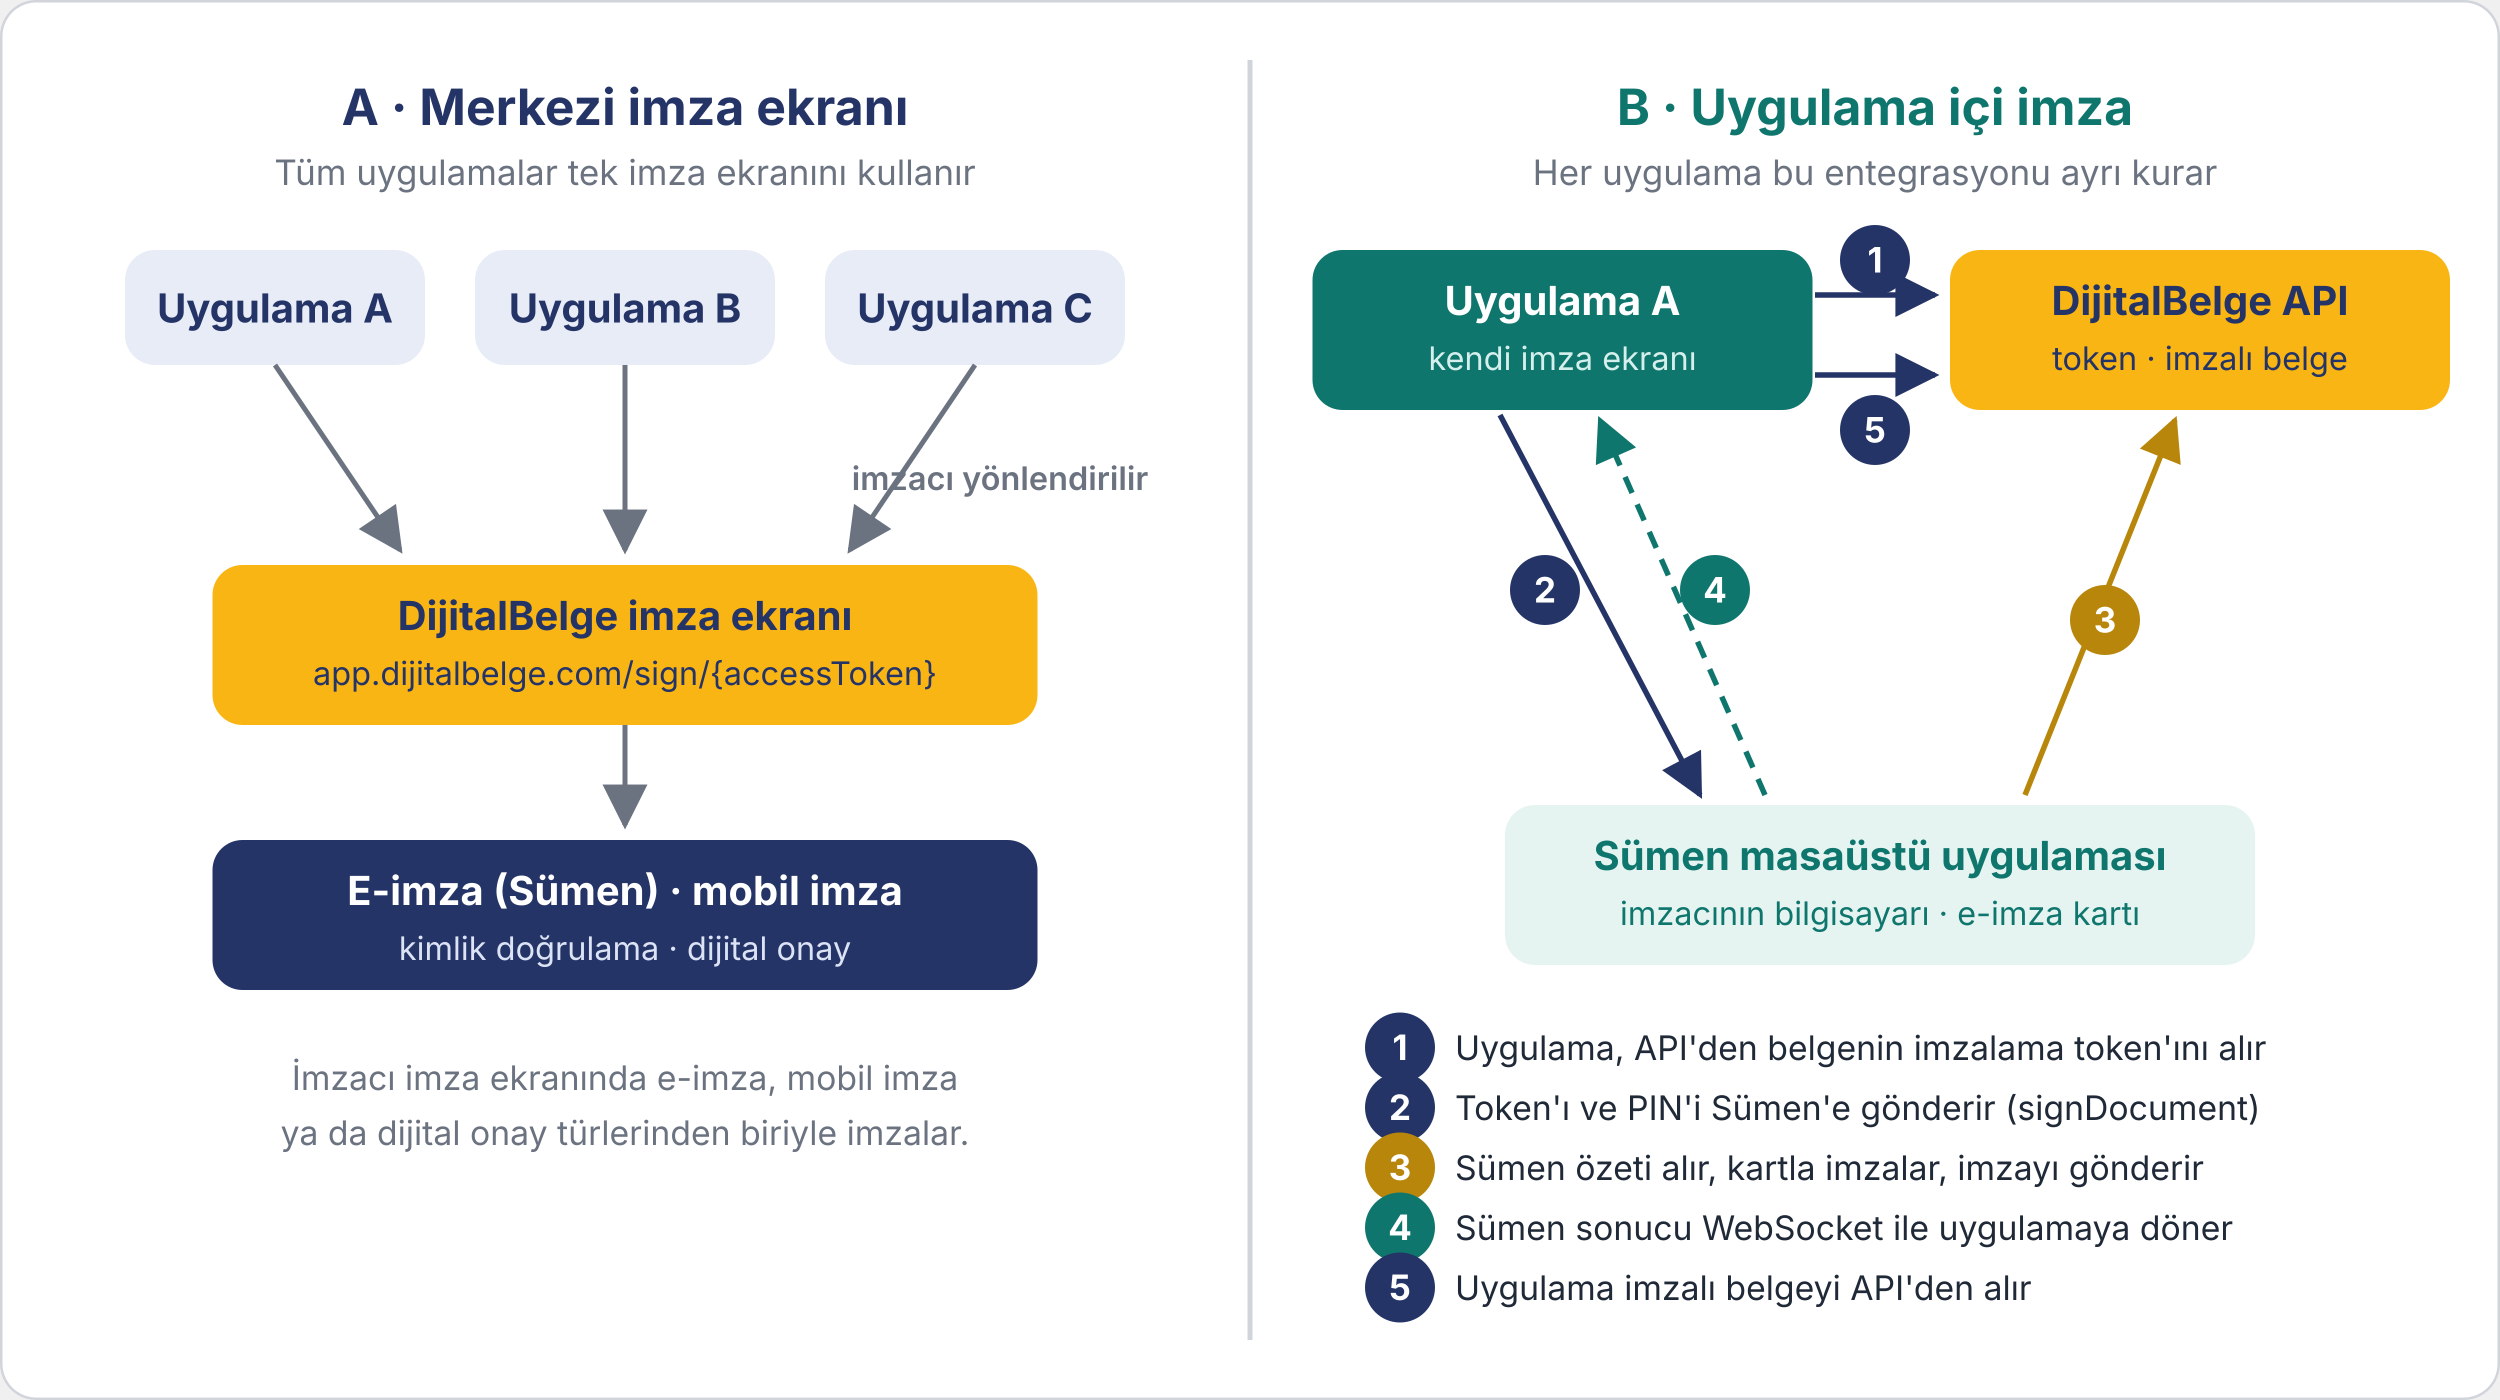
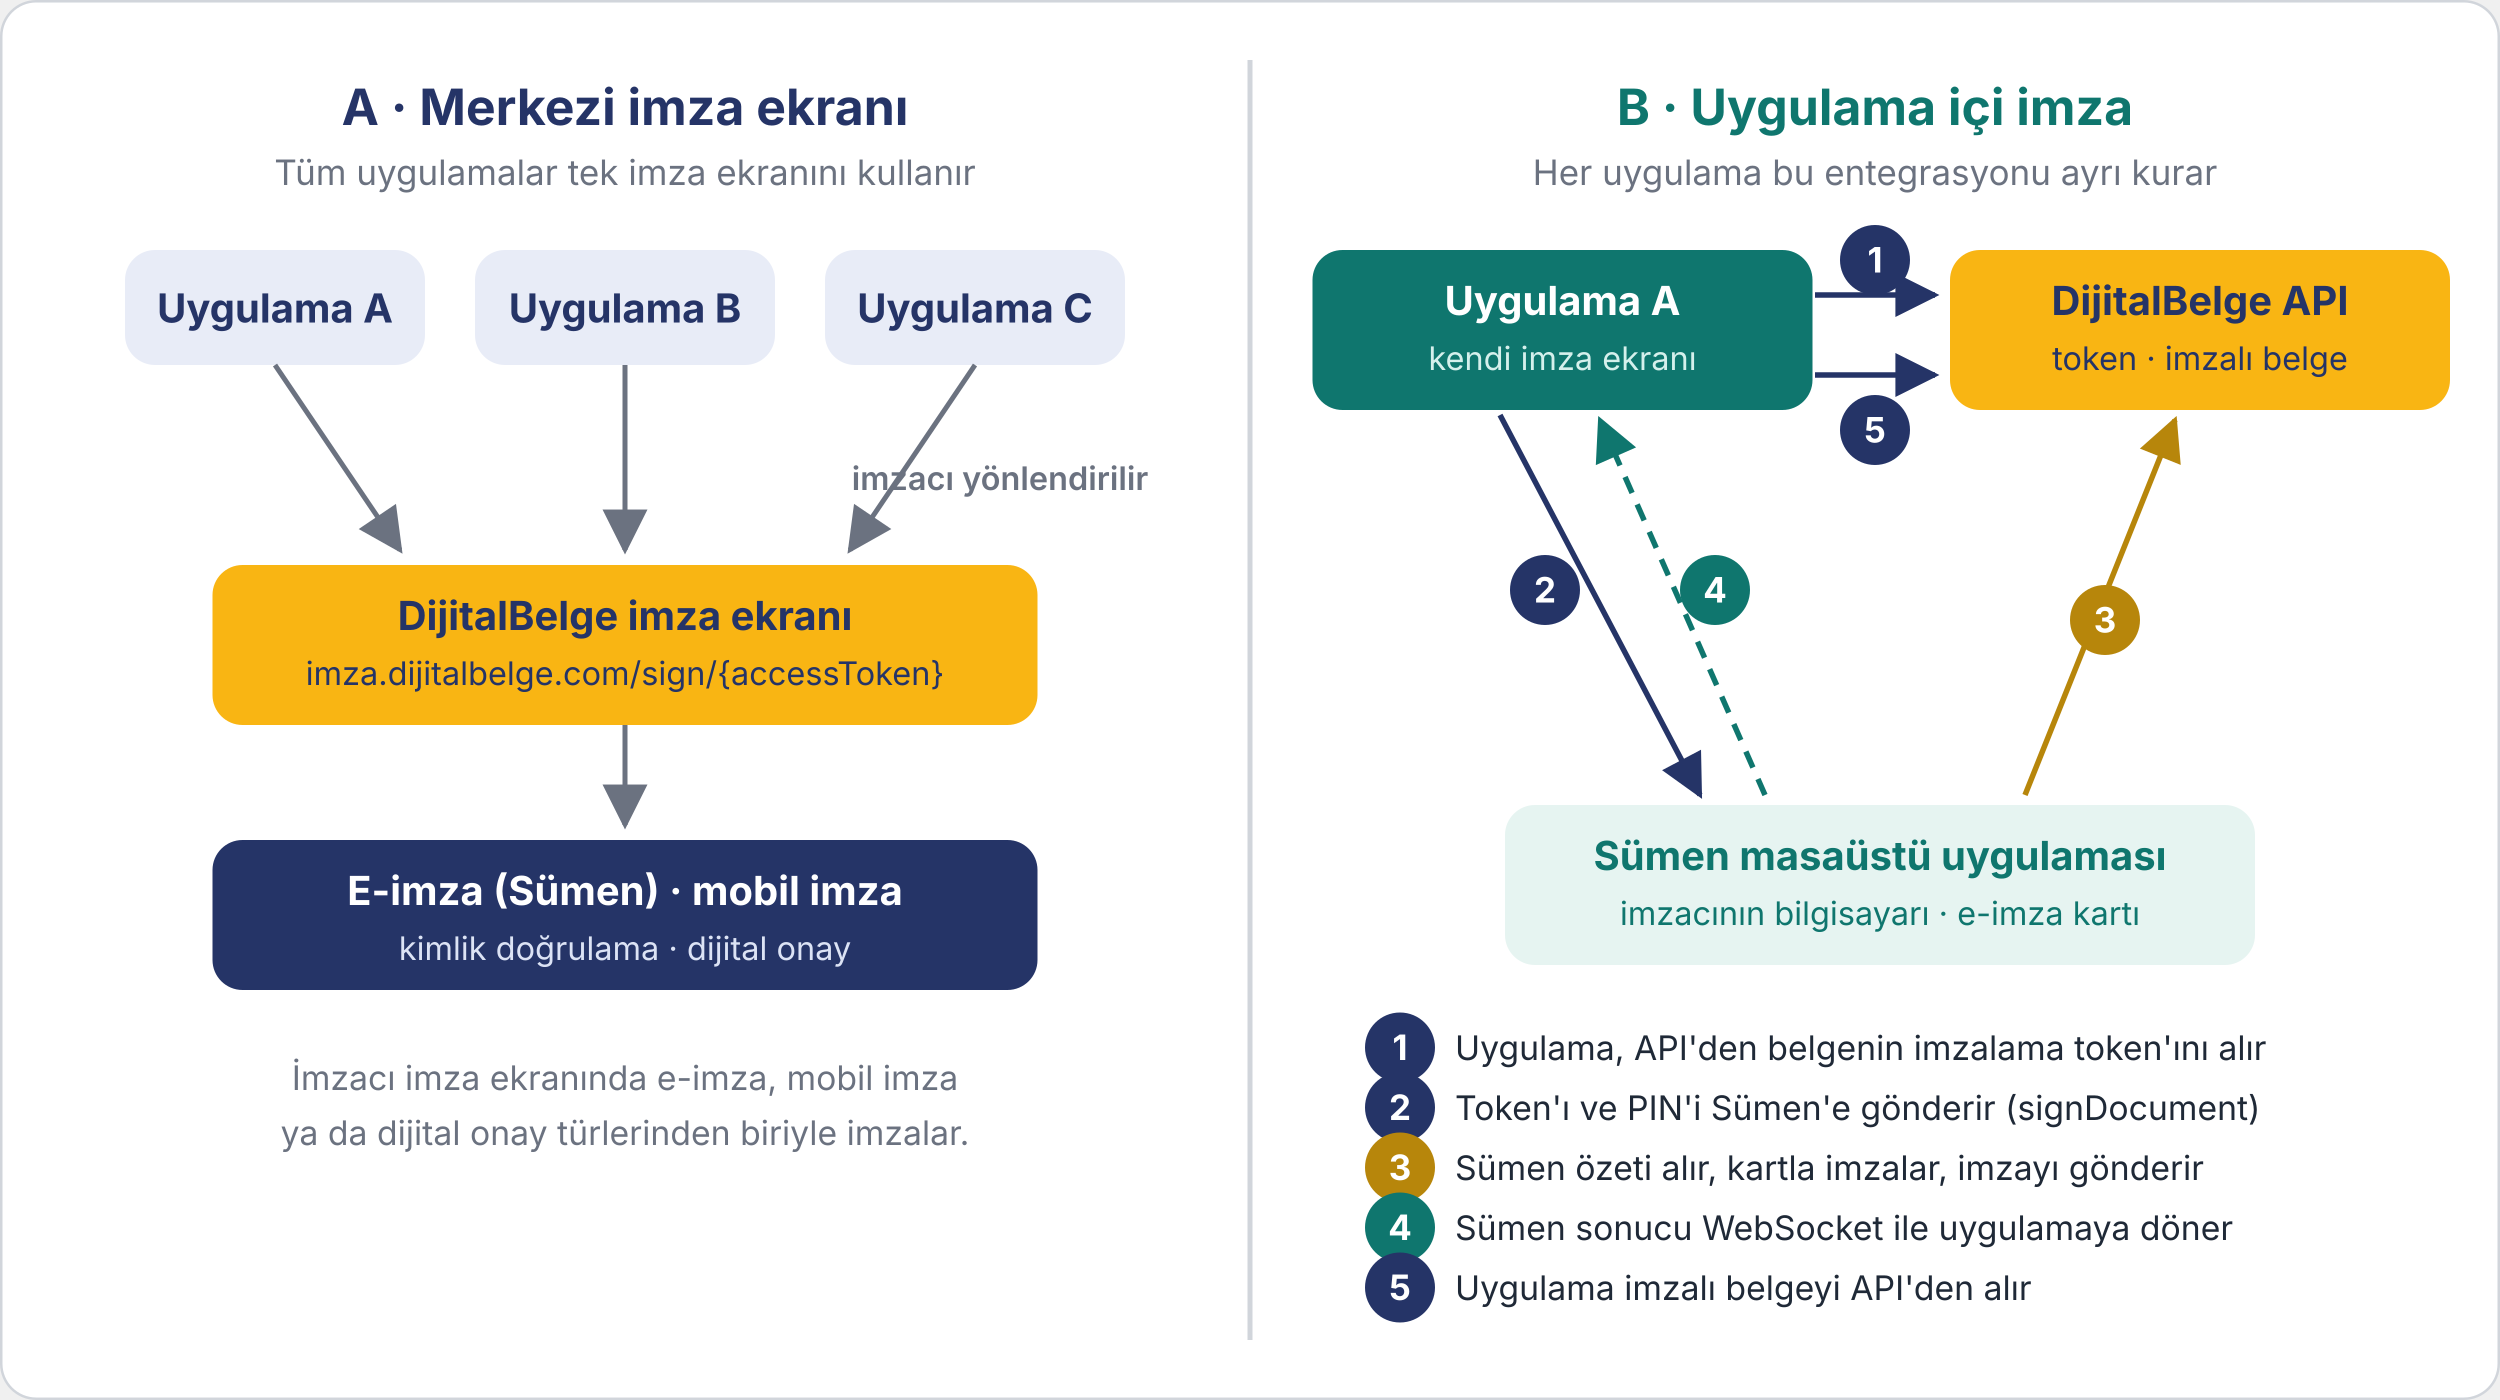
<svg xmlns="http://www.w3.org/2000/svg" viewBox="0 0 1000 560" width="1000" height="560" role="img" aria-label="Belge imzalama entegrasyon modelleri">
  <defs>
    <marker id="am" viewBox="0 0 10 10" refX="9" refY="5" markerWidth="9" markerHeight="9" orient="auto">
      <path d="M0,0 L10,5 L0,10 z" fill="#6B7280" />
    </marker>
  </defs>
  <rect x="0.5" y="0.5" width="999" height="559" rx="14" fill="#FFFFFF" stroke="#D1D5DB" />
  <line x1="500.0" y1="24" x2="500.0" y2="536" stroke="#D1D5DB" stroke-width="2" />
  <text x="250" y="50" font-family="Inter, 'Segoe UI', Roboto, Helvetica, Arial, sans-serif" font-size="20" font-weight="700" fill="#253467" text-anchor="middle">A · Merkezi imza ekranı</text>
  <text x="250" y="74" font-family="Inter, 'Segoe UI', Roboto, Helvetica, Arial, sans-serif" font-size="14" font-weight="400" fill="#6B7280" text-anchor="middle">Tüm uygulamalar tek imza ekranını kullanır</text>
  <rect x="50.0" y="100" width="120" height="46" rx="12" fill="#E8ECF7" />
  <text x="110" y="129.0" font-family="Inter, 'Segoe UI', Roboto, Helvetica, Arial, sans-serif" font-size="16" font-weight="700" fill="#253467" text-anchor="middle">Uygulama A</text>
  <line x1="110" y1="146" x2="160" y2="220" stroke="#6B7280" stroke-width="2" marker-end="url(#am)" />
  <rect x="190.0" y="100" width="120" height="46" rx="12" fill="#E8ECF7" />
  <text x="250" y="129.0" font-family="Inter, 'Segoe UI', Roboto, Helvetica, Arial, sans-serif" font-size="16" font-weight="700" fill="#253467" text-anchor="middle">Uygulama B</text>
  <line x1="250" y1="146" x2="250" y2="220" stroke="#6B7280" stroke-width="2" marker-end="url(#am)" />
  <rect x="330.0" y="100" width="120" height="46" rx="12" fill="#E8ECF7" />
  <text x="390" y="129.0" font-family="Inter, 'Segoe UI', Roboto, Helvetica, Arial, sans-serif" font-size="16" font-weight="700" fill="#253467" text-anchor="middle">Uygulama C</text>
  <line x1="390" y1="146" x2="340" y2="220" stroke="#6B7280" stroke-width="2" marker-end="url(#am)" />
  <text x="400" y="196" font-family="Inter, 'Segoe UI', Roboto, Helvetica, Arial, sans-serif" font-size="13" font-weight="600" fill="#6B7280" text-anchor="middle">imzacı yönlendirilir</text>
  <rect x="85.0" y="226" width="330" height="64" rx="12" fill="#F9B513" />
  <text x="250" y="252" font-family="Inter, 'Segoe UI', Roboto, Helvetica, Arial, sans-serif" font-size="16" font-weight="700" fill="#253467" text-anchor="middle">DijitalBelge imza ekranı</text>
-   <text x="250" y="274" font-family="Inter, 'Segoe UI', Roboto, Helvetica, Arial, sans-serif" font-size="13" font-weight="400" fill="#253467" text-anchor="middle">app.dijitalbelge.com/sign/{accessToken}</text>
+   <text x="250" y="274" font-family="Inter, 'Segoe UI', Roboto, Helvetica, Arial, sans-serif" font-size="13" font-weight="400" fill="#253467" text-anchor="middle">imza.dijitalbelge.com/sign/{accessToken}</text>
  <line x1="250" y1="290" x2="250" y2="330" stroke="#6B7280" stroke-width="2" marker-end="url(#am)" />
  <rect x="85.0" y="336" width="330" height="60" rx="12" fill="#253467" />
  <text x="250" y="362" font-family="Inter, 'Segoe UI', Roboto, Helvetica, Arial, sans-serif" font-size="16" font-weight="700" fill="#FFFFFF" text-anchor="middle">E-imza (Sümen) · mobil imza</text>
  <text x="250" y="384" font-family="Inter, 'Segoe UI', Roboto, Helvetica, Arial, sans-serif" font-size="13" font-weight="400" fill="#DCE3F5" text-anchor="middle">kimlik doğrulama · dijital onay</text>
  <text x="750" y="50" font-family="Inter, 'Segoe UI', Roboto, Helvetica, Arial, sans-serif" font-size="20" font-weight="700" fill="#0F766E" text-anchor="middle">B · Uygulama içi imza</text>
  <text x="750" y="74" font-family="Inter, 'Segoe UI', Roboto, Helvetica, Arial, sans-serif" font-size="14" font-weight="400" fill="#6B7280" text-anchor="middle">Her uygulama bu entegrasyonu ayrı kurar</text>
  <rect x="525.0" y="100" width="200" height="64" rx="12" fill="#0F766E" />
  <text x="625" y="126" font-family="Inter, 'Segoe UI', Roboto, Helvetica, Arial, sans-serif" font-size="16" font-weight="700" fill="#FFFFFF" text-anchor="middle">Uygulama A</text>
  <text x="625" y="148" font-family="Inter, 'Segoe UI', Roboto, Helvetica, Arial, sans-serif" font-size="13" font-weight="400" fill="#D5F0EC" text-anchor="middle">kendi imza ekranı</text>
  <rect x="780.0" y="100" width="200" height="64" rx="12" fill="#F9B513" />
  <text x="880" y="126" font-family="Inter, 'Segoe UI', Roboto, Helvetica, Arial, sans-serif" font-size="16" font-weight="700" fill="#253467" text-anchor="middle">DijitalBelge API</text>
  <text x="880" y="148" font-family="Inter, 'Segoe UI', Roboto, Helvetica, Arial, sans-serif" font-size="13" font-weight="400" fill="#253467" text-anchor="middle">token · imzalı belge</text>
  <rect x="602.0" y="322" width="300" height="64" rx="12" fill="#E6F4F1" />
  <text x="752" y="348" font-family="Inter, 'Segoe UI', Roboto, Helvetica, Arial, sans-serif" font-size="16" font-weight="700" fill="#0F766E" text-anchor="middle">Sümen masaüstü uygulaması</text>
  <text x="752" y="370" font-family="Inter, 'Segoe UI', Roboto, Helvetica, Arial, sans-serif" font-size="13" font-weight="400" fill="#0F766E" text-anchor="middle">imzacının bilgisayarı · e-imza kartı</text>
  <defs>
    <marker id="am-253467" viewBox="0 0 10 10" refX="9" refY="5" markerWidth="8" markerHeight="8" orient="auto">
      <path d="M0,0 L10,5 L0,10 z" fill="#253467" />
    </marker>
  </defs>
  <defs>
    <marker id="am-0F766E" viewBox="0 0 10 10" refX="9" refY="5" markerWidth="8" markerHeight="8" orient="auto">
      <path d="M0,0 L10,5 L0,10 z" fill="#0F766E" />
    </marker>
  </defs>
  <defs>
    <marker id="am-B7860B" viewBox="0 0 10 10" refX="9" refY="5" markerWidth="8" markerHeight="8" orient="auto">
      <path d="M0,0 L10,5 L0,10 z" fill="#B7860B" />
    </marker>
  </defs>
  <line x1="726" y1="118" x2="774" y2="118" stroke="#253467" stroke-width="2.2" marker-end="url(#am-253467)" />
  <circle cx="750" cy="104" r="14" fill="#253467" />
  <text x="750" y="109" font-family="Inter, 'Segoe UI', Roboto, Helvetica, Arial, sans-serif" font-size="14" font-weight="700" fill="#FFFFFF" text-anchor="middle">1</text>
  <line x1="726" y1="150" x2="774" y2="150" stroke="#253467" stroke-width="2.2" marker-end="url(#am-253467)" />
  <circle cx="750" cy="172" r="14" fill="#253467" />
  <text x="750" y="177" font-family="Inter, 'Segoe UI', Roboto, Helvetica, Arial, sans-serif" font-size="14" font-weight="700" fill="#FFFFFF" text-anchor="middle">5</text>
  <line x1="600" y1="166" x2="680" y2="318" stroke="#253467" stroke-width="2.2" marker-end="url(#am-253467)" />
  <circle cx="618" cy="236" r="14" fill="#253467" />
  <text x="618" y="241" font-family="Inter, 'Segoe UI', Roboto, Helvetica, Arial, sans-serif" font-size="14" font-weight="700" fill="#FFFFFF" text-anchor="middle">2</text>
  <line x1="706" y1="318" x2="640" y2="168" stroke="#0F766E" stroke-width="2.2" stroke-dasharray="7 5" marker-end="url(#am-0F766E)" />
  <circle cx="686" cy="236" r="14" fill="#0F766E" />
  <text x="686" y="241" font-family="Inter, 'Segoe UI', Roboto, Helvetica, Arial, sans-serif" font-size="14" font-weight="700" fill="#FFFFFF" text-anchor="middle">4</text>
  <line x1="810" y1="318" x2="870" y2="168" stroke="#B7860B" stroke-width="2.2" marker-end="url(#am-B7860B)" />
  <circle cx="842" cy="248" r="14" fill="#B7860B" />
  <text x="842" y="253" font-family="Inter, 'Segoe UI', Roboto, Helvetica, Arial, sans-serif" font-size="14" font-weight="700" fill="#FFFFFF" text-anchor="middle">3</text>
  <circle cx="560" cy="419" r="14" fill="#253467" />
  <text x="560" y="424" font-family="Inter, 'Segoe UI', Roboto, Helvetica, Arial, sans-serif" font-size="14" font-weight="700" fill="#FFFFFF" text-anchor="middle">1</text>
  <text x="582" y="424" font-family="Inter, 'Segoe UI', Roboto, Helvetica, Arial, sans-serif" font-size="13.5" font-weight="400" fill="#1F2937" text-anchor="start">Uygulama, API'den belgenin imzalama token'ını alır</text>
  <circle cx="560" cy="443" r="14" fill="#253467" />
  <text x="560" y="448" font-family="Inter, 'Segoe UI', Roboto, Helvetica, Arial, sans-serif" font-size="14" font-weight="700" fill="#FFFFFF" text-anchor="middle">2</text>
  <text x="582" y="448" font-family="Inter, 'Segoe UI', Roboto, Helvetica, Arial, sans-serif" font-size="13.5" font-weight="400" fill="#1F2937" text-anchor="start">Token'ı ve PIN'i Sümen'e gönderir (signDocument)</text>
  <circle cx="560" cy="467" r="14" fill="#B7860B" />
  <text x="560" y="472" font-family="Inter, 'Segoe UI', Roboto, Helvetica, Arial, sans-serif" font-size="14" font-weight="700" fill="#FFFFFF" text-anchor="middle">3</text>
  <text x="582" y="472" font-family="Inter, 'Segoe UI', Roboto, Helvetica, Arial, sans-serif" font-size="13.5" font-weight="400" fill="#1F2937" text-anchor="start">Sümen özeti alır, kartla imzalar, imzayı gönderir</text>
  <circle cx="560" cy="491" r="14" fill="#0F766E" />
  <text x="560" y="496" font-family="Inter, 'Segoe UI', Roboto, Helvetica, Arial, sans-serif" font-size="14" font-weight="700" fill="#FFFFFF" text-anchor="middle">4</text>
  <text x="582" y="496" font-family="Inter, 'Segoe UI', Roboto, Helvetica, Arial, sans-serif" font-size="13.5" font-weight="400" fill="#1F2937" text-anchor="start">Sümen sonucu WebSocket ile uygulamaya döner</text>
  <circle cx="560" cy="515" r="14" fill="#253467" />
  <text x="560" y="520" font-family="Inter, 'Segoe UI', Roboto, Helvetica, Arial, sans-serif" font-size="14" font-weight="700" fill="#FFFFFF" text-anchor="middle">5</text>
  <text x="582" y="520" font-family="Inter, 'Segoe UI', Roboto, Helvetica, Arial, sans-serif" font-size="13.5" font-weight="400" fill="#1F2937" text-anchor="start">Uygulama imzalı belgeyi API'den alır</text>
  <text x="250" y="436" font-family="Inter, 'Segoe UI', Roboto, Helvetica, Arial, sans-serif" font-size="13.5" font-weight="400" fill="#6B7280" text-anchor="middle">İmzacı imza ekranında e-imza, mobil imza</text>
  <text x="250" y="458" font-family="Inter, 'Segoe UI', Roboto, Helvetica, Arial, sans-serif" font-size="13.5" font-weight="400" fill="#6B7280" text-anchor="middle">ya da dijital onay türlerinden biriyle imzalar.</text>
  <text x="500.0" y="548" font-family="Inter, 'Segoe UI', Roboto, Helvetica, Arial, sans-serif" font-size="1" font-weight="400" fill="#1F2937" text-anchor="middle" />
</svg>
